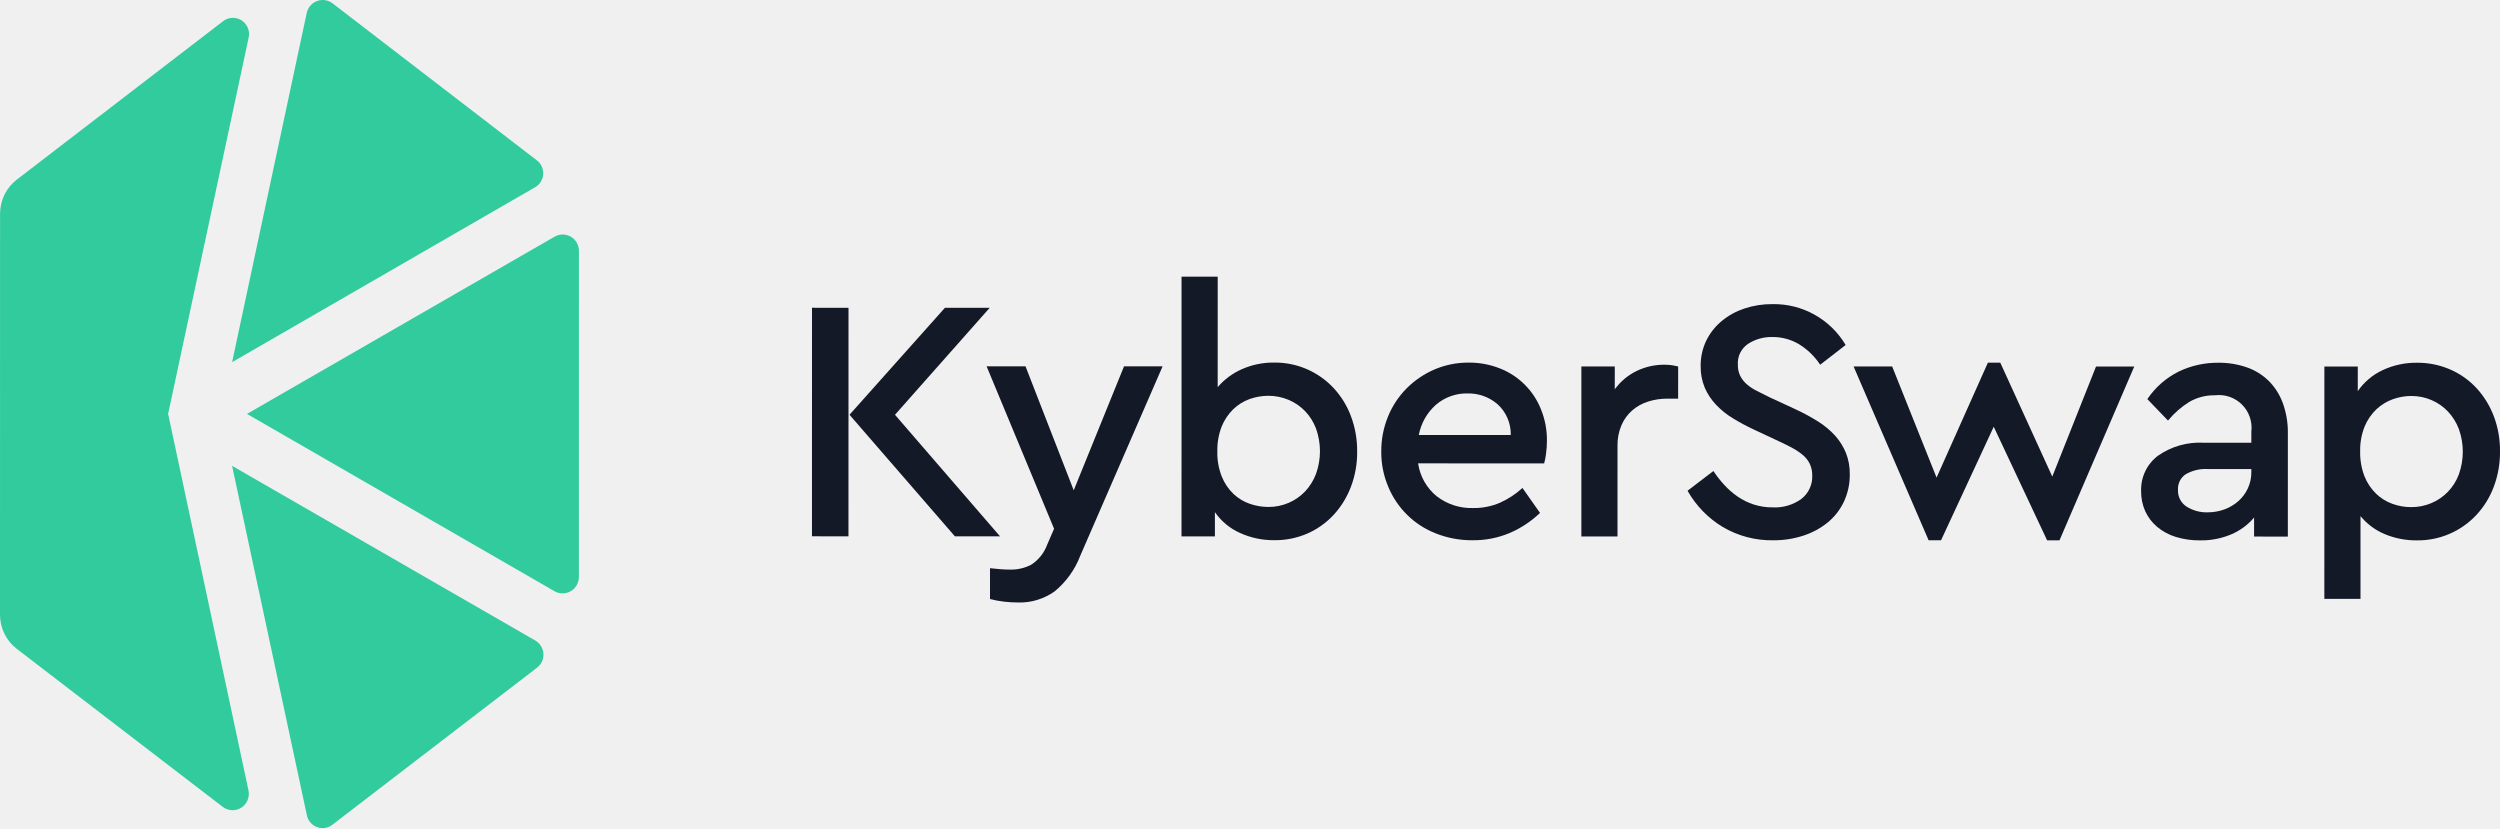
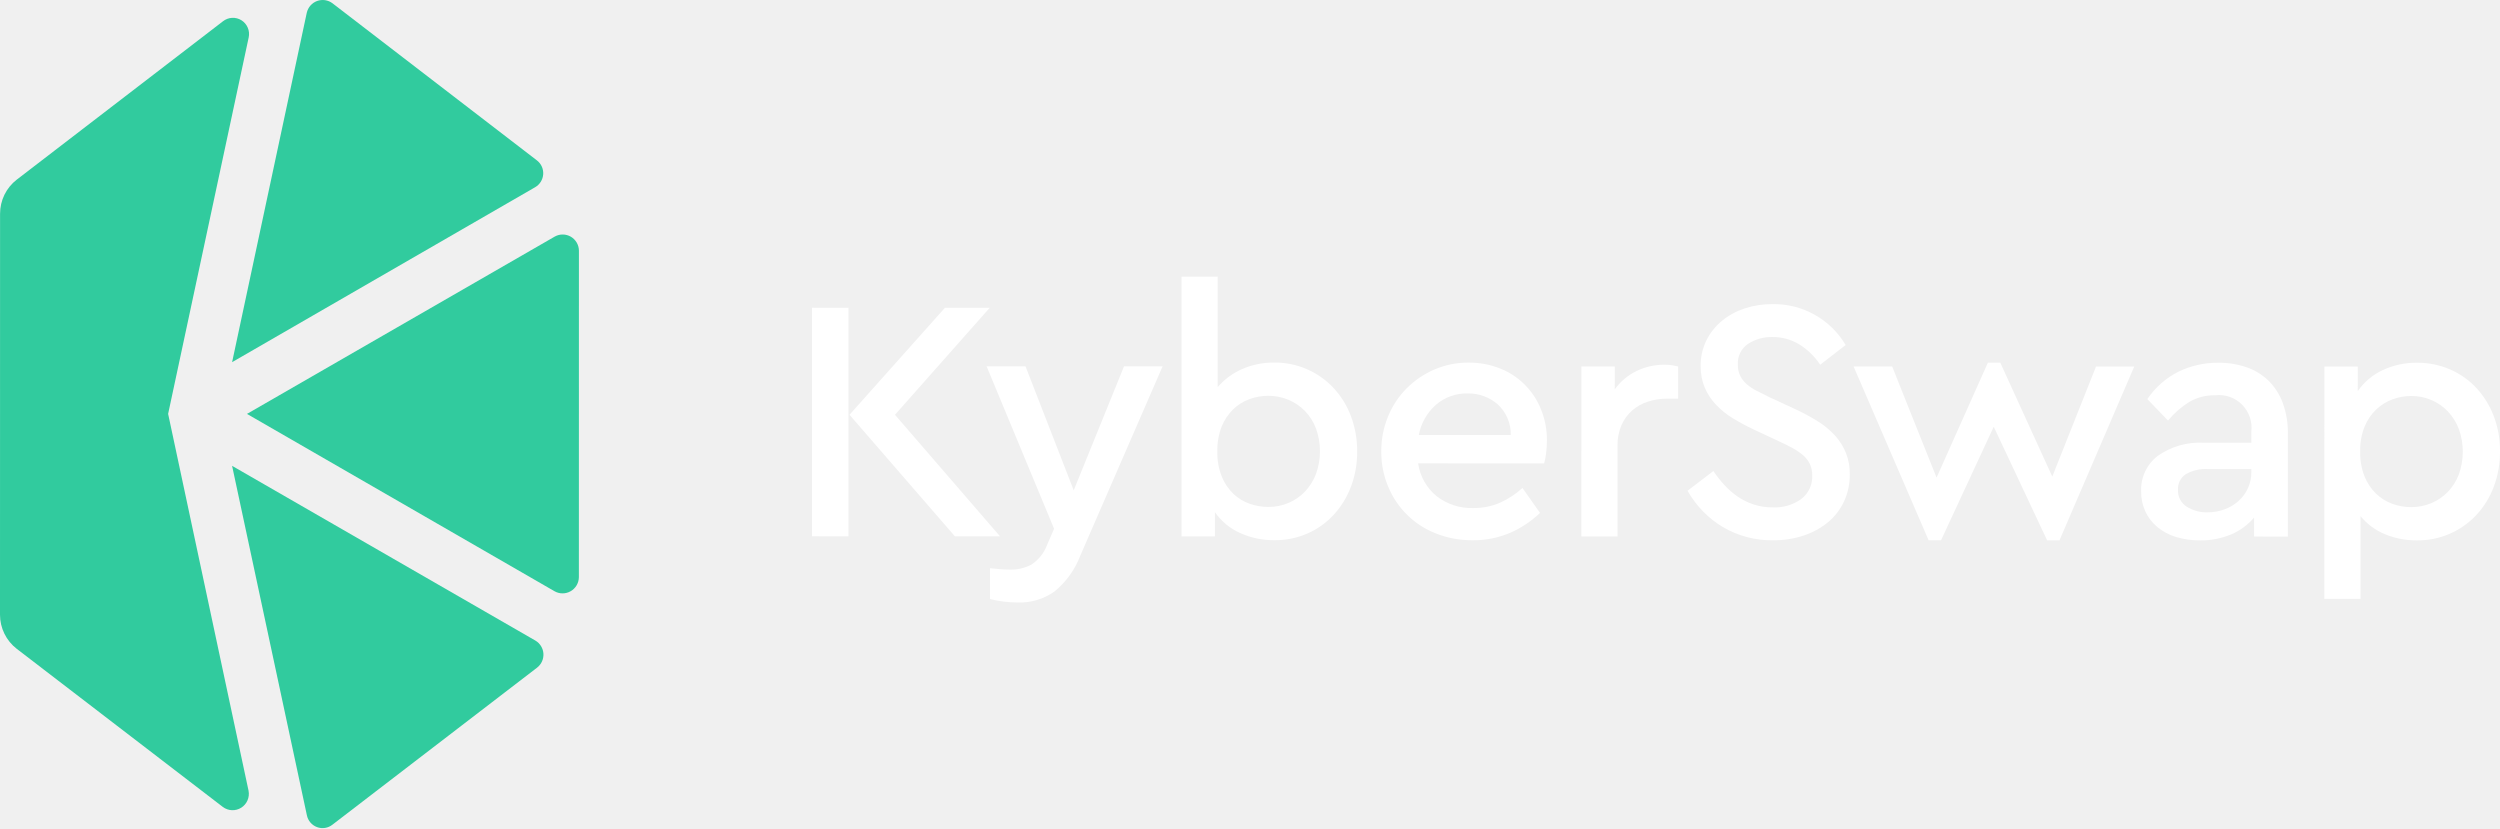
<svg xmlns="http://www.w3.org/2000/svg" width="160" height="53" viewBox="0 0 160 53" fill="none">
  <path d="M15.806 26.49L35.491 37.84C35.649 37.93 35.827 37.977 36.008 37.976C36.188 37.975 36.366 37.928 36.523 37.837C36.68 37.747 36.811 37.617 36.903 37.461C36.995 37.304 37.045 37.126 37.048 36.944L37.051 16.042C37.049 15.86 37 15.681 36.908 15.524C36.816 15.367 36.685 15.237 36.528 15.146C36.371 15.056 36.193 15.008 36.012 15.008C35.831 15.008 35.652 15.055 35.495 15.146L15.806 26.49Z" fill="#31CB9E" />
  <path d="M34.348 10.254L21.28 0.211C21.141 0.105 20.977 0.037 20.805 0.011C20.632 -0.014 20.456 0.004 20.292 0.064C20.129 0.125 19.983 0.225 19.867 0.357C19.752 0.489 19.672 0.647 19.633 0.818L14.855 23.178L34.242 11.986C34.392 11.901 34.518 11.78 34.609 11.634C34.701 11.488 34.754 11.321 34.765 11.149C34.776 10.976 34.743 10.804 34.67 10.648C34.597 10.491 34.486 10.356 34.348 10.254Z" fill="#31CB9E" />
  <path d="M21.271 52.784L34.372 42.73C34.508 42.626 34.616 42.489 34.686 42.334C34.757 42.178 34.789 42.007 34.779 41.835C34.768 41.664 34.716 41.498 34.627 41.352C34.537 41.206 34.414 41.085 34.267 40.998L14.854 29.814L19.64 52.176C19.674 52.347 19.752 52.507 19.866 52.64C19.979 52.772 20.124 52.874 20.288 52.935C20.451 52.996 20.627 53.014 20.799 52.987C20.971 52.961 21.133 52.891 21.271 52.784Z" fill="#31CB9E" />
  <path d="M10.76 26.488L15.916 2.396C15.961 2.188 15.94 1.97 15.857 1.774C15.775 1.577 15.634 1.411 15.454 1.298C15.274 1.185 15.063 1.13 14.851 1.142C14.639 1.154 14.436 1.231 14.269 1.363L1.077 11.493C0.743 11.75 0.472 12.081 0.286 12.46C0.1 12.84 0.004 13.257 0.004 13.68L4.37658e-06 39.337C-0.001 39.76 0.096 40.178 0.282 40.557C0.468 40.937 0.738 41.268 1.072 41.525L14.261 51.644C14.429 51.77 14.631 51.843 14.841 51.852C15.05 51.861 15.258 51.806 15.436 51.695C15.614 51.583 15.755 51.42 15.839 51.226C15.923 51.033 15.947 50.819 15.908 50.611L10.76 26.488Z" fill="#31CB9E" />
-   <path d="M113.428 19.464C114.37 19.445 115.301 19.676 116.125 20.136C116.95 20.595 117.639 21.266 118.122 22.08L116.491 23.343C116.143 22.814 115.684 22.368 115.146 22.035C114.627 21.723 114.032 21.562 113.427 21.569C112.882 21.557 112.345 21.707 111.884 22.001C111.666 22.146 111.49 22.346 111.373 22.582C111.257 22.817 111.205 23.079 111.223 23.342C111.216 23.591 111.269 23.838 111.377 24.062C111.482 24.264 111.624 24.445 111.795 24.594C111.99 24.761 112.204 24.903 112.435 25.015C112.684 25.141 112.956 25.278 113.25 25.425L114.881 26.179C115.39 26.412 115.884 26.678 116.358 26.977C116.766 27.23 117.137 27.54 117.46 27.897C117.748 28.221 117.979 28.592 118.143 28.994C118.31 29.425 118.393 29.884 118.386 30.346C118.395 30.954 118.266 31.556 118.01 32.108C117.767 32.623 117.413 33.077 116.974 33.437C116.512 33.811 115.985 34.096 115.42 34.279C114.797 34.483 114.146 34.584 113.491 34.578C112.354 34.599 111.232 34.304 110.251 33.724C109.315 33.16 108.541 32.362 108.003 31.408L109.657 30.145C109.865 30.458 110.097 30.755 110.351 31.032C110.605 31.31 110.89 31.559 111.199 31.774C111.515 31.992 111.86 32.164 112.224 32.284C112.626 32.414 113.047 32.477 113.47 32.472C114.119 32.503 114.76 32.312 115.288 31.93C115.514 31.755 115.696 31.528 115.817 31.267C115.938 31.007 115.995 30.721 115.983 30.434C115.988 30.178 115.935 29.924 115.829 29.692C115.723 29.474 115.573 29.281 115.387 29.126C115.179 28.952 114.954 28.8 114.715 28.672C114.458 28.532 114.168 28.388 113.845 28.24L112.236 27.486C111.783 27.274 111.342 27.037 110.914 26.777C110.517 26.538 110.154 26.247 109.834 25.912C109.529 25.593 109.282 25.221 109.106 24.815C108.924 24.377 108.834 23.905 108.842 23.43C108.834 22.862 108.959 22.301 109.206 21.79C109.445 21.307 109.783 20.881 110.198 20.539C110.63 20.184 111.123 19.914 111.653 19.741C112.226 19.553 112.825 19.459 113.428 19.464Z" fill="#141927" />
-   <path d="M131.346 30.502L134.146 23.456L136.593 23.456L131.808 34.58H131.015L127.599 27.311L124.226 34.579H123.432L118.629 23.453L121.098 23.453L123.94 30.567L127.225 23.211H128.018L131.346 30.502Z" fill="#141927" />
-   <path d="M141.971 23.215C142.585 23.208 143.197 23.305 143.778 23.504C144.301 23.683 144.778 23.974 145.178 24.357C145.582 24.757 145.894 25.241 146.092 25.776C146.324 26.41 146.436 27.083 146.423 27.759L146.422 34.341L144.261 34.34V33.122C143.867 33.589 143.368 33.957 142.807 34.196C142.172 34.464 141.489 34.596 140.801 34.584C140.275 34.59 139.75 34.515 139.247 34.362C138.812 34.229 138.407 34.011 138.057 33.719C137.733 33.447 137.473 33.106 137.296 32.721C137.116 32.318 137.025 31.879 137.032 31.436C137.016 30.998 137.105 30.562 137.294 30.166C137.482 29.771 137.763 29.427 138.112 29.165C138.964 28.571 139.987 28.279 141.022 28.334L144.086 28.335L144.086 27.625C144.124 27.311 144.089 26.992 143.986 26.692C143.883 26.393 143.714 26.121 143.491 25.897C143.268 25.673 142.998 25.503 142.7 25.399C142.402 25.295 142.085 25.261 141.772 25.298C141.193 25.285 140.622 25.43 140.119 25.719C139.602 26.041 139.14 26.445 138.752 26.916L137.43 25.542C137.936 24.79 138.627 24.183 139.436 23.78C140.228 23.4 141.094 23.207 141.971 23.215ZM141.286 32.789C141.654 32.791 142.02 32.727 142.366 32.6C142.694 32.481 142.997 32.301 143.258 32.069C143.515 31.841 143.722 31.562 143.865 31.249C144.013 30.926 144.089 30.574 144.086 30.218V30.019L141.308 30.019C140.812 29.988 140.318 30.104 139.887 30.351C139.724 30.459 139.593 30.608 139.506 30.783C139.419 30.958 139.379 31.153 139.391 31.348C139.38 31.56 139.426 31.771 139.522 31.96C139.619 32.149 139.764 32.308 139.941 32.423C140.343 32.676 140.811 32.804 141.286 32.789H141.286Z" fill="#141927" />
-   <path d="M154.689 23.215C155.42 23.209 156.145 23.356 156.816 23.648C157.454 23.925 158.028 24.333 158.502 24.845C158.98 25.367 159.354 25.977 159.604 26.64C159.874 27.358 160.008 28.121 160 28.889C160.007 29.661 159.873 30.427 159.603 31.15C159.354 31.819 158.975 32.433 158.49 32.956C158.003 33.477 157.413 33.891 156.759 34.171C156.104 34.452 155.399 34.592 154.687 34.584C153.981 34.592 153.279 34.456 152.626 34.185C152.022 33.934 151.489 33.538 151.072 33.032L151.072 38.328L148.758 38.328L148.76 23.458L150.898 23.458L150.897 25.032C151.299 24.452 151.847 23.989 152.485 23.691C153.175 23.368 153.928 23.205 154.689 23.215ZM154.314 25.343C153.912 25.344 153.513 25.415 153.135 25.553C152.746 25.693 152.389 25.912 152.088 26.196C151.765 26.505 151.509 26.878 151.338 27.292C151.135 27.799 151.038 28.342 151.051 28.888C151.038 29.433 151.131 29.975 151.327 30.483C151.493 30.901 151.744 31.278 152.065 31.592C152.364 31.881 152.72 32.104 153.111 32.245C153.497 32.385 153.903 32.457 154.313 32.456C154.755 32.459 155.194 32.372 155.602 32.202C156 32.036 156.36 31.791 156.661 31.481C156.969 31.16 157.209 30.78 157.366 30.363C157.703 29.424 157.704 28.398 157.367 27.459C157.21 27.044 156.974 26.664 156.672 26.34C156.376 26.028 156.02 25.78 155.626 25.609C155.212 25.429 154.765 25.339 154.314 25.343V25.343Z" fill="#141927" />
-   <path d="M54.302 34.324L51.966 34.323L51.968 19.697L54.304 19.698L54.302 34.324ZM57.279 26.546L64.001 34.325L61.113 34.325L54.369 26.545L60.476 19.698L63.342 19.699L57.279 26.546Z" fill="#141927" />
-   <path d="M69.136 35.569C68.796 36.46 68.229 37.247 67.493 37.851C66.808 38.337 65.984 38.586 65.146 38.559C64.844 38.559 64.542 38.54 64.242 38.504C63.945 38.469 63.65 38.413 63.36 38.338V36.365C63.625 36.395 63.86 36.417 64.066 36.432C64.272 36.446 64.47 36.454 64.661 36.454C65.124 36.463 65.582 36.356 65.994 36.144C66.466 35.839 66.826 35.388 67.02 34.859L67.461 33.84L63.143 23.445L65.633 23.446L68.718 31.38L71.937 23.447L74.406 23.447L69.136 35.569Z" fill="#141927" />
-   <path d="M77.932 24.777C78.357 24.28 78.888 23.886 79.486 23.625C80.136 23.339 80.838 23.195 81.547 23.204C82.259 23.196 82.964 23.337 83.618 23.617C84.273 23.898 84.862 24.312 85.349 24.833C85.835 25.356 86.213 25.97 86.462 26.64C86.731 27.362 86.866 28.129 86.858 28.9C86.866 29.668 86.732 30.431 86.461 31.149C86.211 31.813 85.837 32.422 85.359 32.944C84.888 33.454 84.318 33.861 83.684 34.141C83.016 34.433 82.295 34.58 81.568 34.572C80.804 34.582 80.048 34.423 79.353 34.106C78.71 33.818 78.157 33.358 77.754 32.777V34.328L75.617 34.328L75.619 17.707L77.933 17.707L77.932 24.777ZM81.172 25.331C80.763 25.331 80.356 25.402 79.971 25.541C79.58 25.683 79.223 25.906 78.924 26.195C78.603 26.509 78.352 26.886 78.185 27.303C77.99 27.811 77.896 28.354 77.91 28.899C77.896 29.448 77.994 29.995 78.196 30.505C78.365 30.924 78.62 31.302 78.945 31.614C79.245 31.897 79.602 32.112 79.992 32.245C80.371 32.377 80.77 32.444 81.171 32.445C81.622 32.449 82.069 32.358 82.483 32.179C82.877 32.009 83.233 31.76 83.53 31.448C83.832 31.124 84.068 30.744 84.225 30.329C84.562 29.391 84.562 28.364 84.225 27.426C84.068 27.009 83.828 26.628 83.52 26.307C83.219 25.997 82.859 25.752 82.462 25.587C82.053 25.416 81.615 25.329 81.172 25.331V25.331Z" fill="#141927" />
-   <path d="M94.001 23.207C94.687 23.201 95.368 23.329 96.006 23.584C96.599 23.817 97.138 24.171 97.589 24.623C98.04 25.075 98.394 25.615 98.628 26.211C98.882 26.841 99.009 27.515 99.003 28.194C99.004 28.476 98.985 28.757 98.947 29.036C98.922 29.246 98.881 29.453 98.826 29.657L90.759 29.655C90.878 30.483 91.303 31.235 91.95 31.761C92.618 32.276 93.443 32.542 94.285 32.515C94.876 32.523 95.462 32.406 96.004 32.172C96.529 31.936 97.013 31.618 97.438 31.23L98.561 32.826C97.996 33.367 97.339 33.802 96.622 34.111C95.868 34.428 95.058 34.586 94.241 34.576C93.442 34.583 92.649 34.436 91.904 34.144C91.218 33.878 90.592 33.475 90.066 32.959C89.539 32.442 89.123 31.823 88.842 31.14C88.545 30.432 88.395 29.67 88.401 28.902C88.395 28.134 88.541 27.373 88.831 26.663C89.105 25.988 89.509 25.374 90.021 24.858C90.531 24.346 91.134 23.936 91.796 23.65C92.492 23.351 93.243 23.2 94.001 23.207ZM93.933 25.18C93.192 25.161 92.471 25.417 91.906 25.9C91.333 26.404 90.945 27.086 90.804 27.838L96.689 27.839C96.697 27.468 96.626 27.1 96.479 26.76C96.333 26.419 96.115 26.114 95.84 25.867C95.31 25.411 94.631 25.166 93.933 25.18Z" fill="#141927" />
-   <path d="M106.52 23.342C106.686 23.34 106.852 23.352 107.016 23.375C107.156 23.397 107.284 23.423 107.402 23.453L107.401 25.514L106.696 25.514C106.281 25.512 105.868 25.575 105.473 25.702C105.1 25.818 104.755 26.011 104.459 26.267C104.165 26.527 103.932 26.848 103.775 27.209C103.598 27.625 103.512 28.075 103.521 28.527L103.52 34.333L101.207 34.333L101.208 23.452L103.346 23.452L103.345 24.915C103.709 24.414 104.19 24.011 104.746 23.741C105.3 23.474 105.906 23.338 106.52 23.342Z" fill="#141927" />
+   <path d="M113.428 19.464C114.37 19.445 115.301 19.676 116.125 20.136C116.95 20.595 117.639 21.266 118.122 22.08L116.491 23.343C116.143 22.814 115.684 22.368 115.146 22.035C114.627 21.723 114.032 21.562 113.427 21.569C112.882 21.557 112.345 21.707 111.884 22.001C111.666 22.146 111.49 22.346 111.373 22.582C111.257 22.817 111.205 23.079 111.223 23.342C111.216 23.591 111.269 23.838 111.377 24.062C111.482 24.264 111.624 24.445 111.795 24.594C111.99 24.761 112.204 24.903 112.435 25.015C112.684 25.141 112.956 25.278 113.25 25.425L114.881 26.179C115.39 26.412 115.884 26.678 116.358 26.977C116.766 27.23 117.137 27.54 117.46 27.897C117.748 28.221 117.979 28.592 118.143 28.994C118.31 29.425 118.393 29.884 118.386 30.346C118.395 30.954 118.266 31.556 118.01 32.108C117.767 32.623 117.413 33.077 116.974 33.437C116.512 33.811 115.985 34.096 115.42 34.279C114.797 34.483 114.146 34.584 113.491 34.578C112.354 34.599 111.232 34.304 110.251 33.724C109.315 33.16 108.541 32.362 108.003 31.408L109.657 30.145C109.865 30.458 110.097 30.755 110.351 31.032C110.605 31.31 110.89 31.559 111.199 31.774C111.515 31.992 111.86 32.164 112.224 32.284C112.626 32.414 113.047 32.477 113.47 32.472C114.119 32.503 114.76 32.312 115.288 31.93C115.514 31.755 115.696 31.528 115.817 31.267C115.938 31.007 115.995 30.721 115.983 30.434C115.988 30.178 115.935 29.924 115.829 29.692C115.723 29.474 115.573 29.281 115.387 29.126C115.179 28.952 114.954 28.8 114.715 28.672C114.458 28.532 114.168 28.388 113.845 28.24L112.236 27.486C111.783 27.274 111.342 27.037 110.914 26.777C110.517 26.538 110.154 26.247 109.834 25.912C109.529 25.593 109.282 25.221 109.106 24.815C108.924 24.377 108.834 23.905 108.842 23.43C108.834 22.862 108.959 22.301 109.206 21.79C109.445 21.307 109.783 20.881 110.198 20.539C110.63 20.184 111.123 19.914 111.653 19.741C112.226 19.553 112.825 19.459 113.428 19.464Z" fill="white" />
+   <path d="M131.346 30.502L134.146 23.456L136.593 23.456L131.808 34.58H131.015L127.599 27.311L124.226 34.579H123.432L118.629 23.453L121.098 23.453L123.94 30.567L127.225 23.211H128.018L131.346 30.502Z" fill="white" />
+   <path d="M141.971 23.215C142.585 23.208 143.197 23.305 143.778 23.504C144.301 23.683 144.778 23.974 145.178 24.357C145.582 24.757 145.894 25.241 146.092 25.776C146.324 26.41 146.436 27.083 146.423 27.759L146.422 34.341L144.261 34.34V33.122C143.867 33.589 143.368 33.957 142.807 34.196C142.172 34.464 141.489 34.596 140.801 34.584C140.275 34.59 139.75 34.515 139.247 34.362C138.812 34.229 138.407 34.011 138.057 33.719C137.733 33.447 137.473 33.106 137.296 32.721C137.116 32.318 137.025 31.879 137.032 31.436C137.016 30.998 137.105 30.562 137.294 30.166C137.482 29.771 137.763 29.427 138.112 29.165C138.964 28.571 139.987 28.279 141.022 28.334L144.086 28.335L144.086 27.625C144.124 27.311 144.089 26.992 143.986 26.692C143.883 26.393 143.714 26.121 143.491 25.897C143.268 25.673 142.998 25.503 142.7 25.399C142.402 25.295 142.085 25.261 141.772 25.298C141.193 25.285 140.622 25.43 140.119 25.719C139.602 26.041 139.14 26.445 138.752 26.916L137.43 25.542C137.936 24.79 138.627 24.183 139.436 23.78C140.228 23.4 141.094 23.207 141.971 23.215ZM141.286 32.789C141.654 32.791 142.02 32.727 142.366 32.6C142.694 32.481 142.997 32.301 143.258 32.069C143.515 31.841 143.722 31.562 143.865 31.249C144.013 30.926 144.089 30.574 144.086 30.218V30.019L141.308 30.019C140.812 29.988 140.318 30.104 139.887 30.351C139.724 30.459 139.593 30.608 139.506 30.783C139.419 30.958 139.379 31.153 139.391 31.348C139.38 31.56 139.426 31.771 139.522 31.96C139.619 32.149 139.764 32.308 139.941 32.423C140.343 32.676 140.811 32.804 141.286 32.789H141.286Z" fill="white" />
+   <path d="M154.689 23.215C155.42 23.209 156.145 23.356 156.816 23.648C157.454 23.925 158.028 24.333 158.502 24.845C158.98 25.367 159.354 25.977 159.604 26.64C159.874 27.358 160.008 28.121 160 28.889C160.007 29.661 159.873 30.427 159.603 31.15C159.354 31.819 158.975 32.433 158.49 32.956C158.003 33.477 157.413 33.891 156.759 34.171C156.104 34.452 155.399 34.592 154.687 34.584C153.981 34.592 153.279 34.456 152.626 34.185C152.022 33.934 151.489 33.538 151.072 33.032L151.072 38.328L148.758 38.328L148.76 23.458L150.898 23.458L150.897 25.032C151.299 24.452 151.847 23.989 152.485 23.691C153.175 23.368 153.928 23.205 154.689 23.215ZM154.314 25.343C153.912 25.344 153.513 25.415 153.135 25.553C152.746 25.693 152.389 25.912 152.088 26.196C151.765 26.505 151.509 26.878 151.338 27.292C151.135 27.799 151.038 28.342 151.051 28.888C151.038 29.433 151.131 29.975 151.327 30.483C151.493 30.901 151.744 31.278 152.065 31.592C152.364 31.881 152.72 32.104 153.111 32.245C153.497 32.385 153.903 32.457 154.313 32.456C154.755 32.459 155.194 32.372 155.602 32.202C156 32.036 156.36 31.791 156.661 31.481C156.969 31.16 157.209 30.78 157.366 30.363C157.703 29.424 157.704 28.398 157.367 27.459C157.21 27.044 156.974 26.664 156.672 26.34C156.376 26.028 156.02 25.78 155.626 25.609C155.212 25.429 154.765 25.339 154.314 25.343V25.343Z" fill="white" />
+   <path d="M54.302 34.324L51.966 34.323L51.968 19.697L54.304 19.698L54.302 34.324ZM57.279 26.546L64.001 34.325L61.113 34.325L54.369 26.545L60.476 19.698L63.342 19.699L57.279 26.546Z" fill="white" />
+   <path d="M69.136 35.569C68.796 36.46 68.229 37.247 67.493 37.851C66.808 38.337 65.984 38.586 65.146 38.559C64.844 38.559 64.542 38.54 64.242 38.504C63.945 38.469 63.65 38.413 63.36 38.338V36.365C63.625 36.395 63.86 36.417 64.066 36.432C64.272 36.446 64.47 36.454 64.661 36.454C65.124 36.463 65.582 36.356 65.994 36.144C66.466 35.839 66.826 35.388 67.02 34.859L67.461 33.84L63.143 23.445L65.633 23.446L68.718 31.38L71.937 23.447L74.406 23.447L69.136 35.569Z" fill="white" />
+   <path d="M77.932 24.777C78.357 24.28 78.888 23.886 79.486 23.625C80.136 23.339 80.838 23.195 81.547 23.204C82.259 23.196 82.964 23.337 83.618 23.617C84.273 23.898 84.862 24.312 85.349 24.833C85.835 25.356 86.213 25.97 86.462 26.64C86.731 27.362 86.866 28.129 86.858 28.9C86.866 29.668 86.732 30.431 86.461 31.149C86.211 31.813 85.837 32.422 85.359 32.944C84.888 33.454 84.318 33.861 83.684 34.141C83.016 34.433 82.295 34.58 81.568 34.572C80.804 34.582 80.048 34.423 79.353 34.106C78.71 33.818 78.157 33.358 77.754 32.777V34.328L75.617 34.328L75.619 17.707L77.933 17.707L77.932 24.777ZM81.172 25.331C80.763 25.331 80.356 25.402 79.971 25.541C79.58 25.683 79.223 25.906 78.924 26.195C78.603 26.509 78.352 26.886 78.185 27.303C77.99 27.811 77.896 28.354 77.91 28.899C77.896 29.448 77.994 29.995 78.196 30.505C78.365 30.924 78.62 31.302 78.945 31.614C79.245 31.897 79.602 32.112 79.992 32.245C80.371 32.377 80.77 32.444 81.171 32.445C81.622 32.449 82.069 32.358 82.483 32.179C82.877 32.009 83.233 31.76 83.53 31.448C83.832 31.124 84.068 30.744 84.225 30.329C84.562 29.391 84.562 28.364 84.225 27.426C84.068 27.009 83.828 26.628 83.52 26.307C83.219 25.997 82.859 25.752 82.462 25.587C82.053 25.416 81.615 25.329 81.172 25.331V25.331Z" fill="white" />
+   <path d="M94.001 23.207C94.687 23.201 95.368 23.329 96.006 23.584C96.599 23.817 97.138 24.171 97.589 24.623C98.04 25.075 98.394 25.615 98.628 26.211C98.882 26.841 99.009 27.515 99.003 28.194C99.004 28.476 98.985 28.757 98.947 29.036C98.922 29.246 98.881 29.453 98.826 29.657L90.759 29.655C90.878 30.483 91.303 31.235 91.95 31.761C92.618 32.276 93.443 32.542 94.285 32.515C94.876 32.523 95.462 32.406 96.004 32.172C96.529 31.936 97.013 31.618 97.438 31.23L98.561 32.826C97.996 33.367 97.339 33.802 96.622 34.111C95.868 34.428 95.058 34.586 94.241 34.576C93.442 34.583 92.649 34.436 91.904 34.144C91.218 33.878 90.592 33.475 90.066 32.959C89.539 32.442 89.123 31.823 88.842 31.14C88.545 30.432 88.395 29.67 88.401 28.902C88.395 28.134 88.541 27.373 88.831 26.663C89.105 25.988 89.509 25.374 90.021 24.858C90.531 24.346 91.134 23.936 91.796 23.65C92.492 23.351 93.243 23.2 94.001 23.207ZM93.933 25.18C93.192 25.161 92.471 25.417 91.906 25.9C91.333 26.404 90.945 27.086 90.804 27.838L96.689 27.839C96.697 27.468 96.626 27.1 96.479 26.76C96.333 26.419 96.115 26.114 95.84 25.867C95.31 25.411 94.631 25.166 93.933 25.18Z" fill="white" />
+   <path d="M106.52 23.342C106.686 23.34 106.852 23.352 107.016 23.375C107.156 23.397 107.284 23.423 107.402 23.453L107.401 25.514L106.696 25.514C106.281 25.512 105.868 25.575 105.473 25.702C105.1 25.818 104.755 26.011 104.459 26.267C104.165 26.527 103.932 26.848 103.775 27.209C103.598 27.625 103.512 28.075 103.521 28.527L103.52 34.333L101.207 34.333L101.208 23.452L103.346 23.452L103.345 24.915C103.709 24.414 104.19 24.011 104.746 23.741C105.3 23.474 105.906 23.338 106.52 23.342Z" fill="white" />
</svg>
